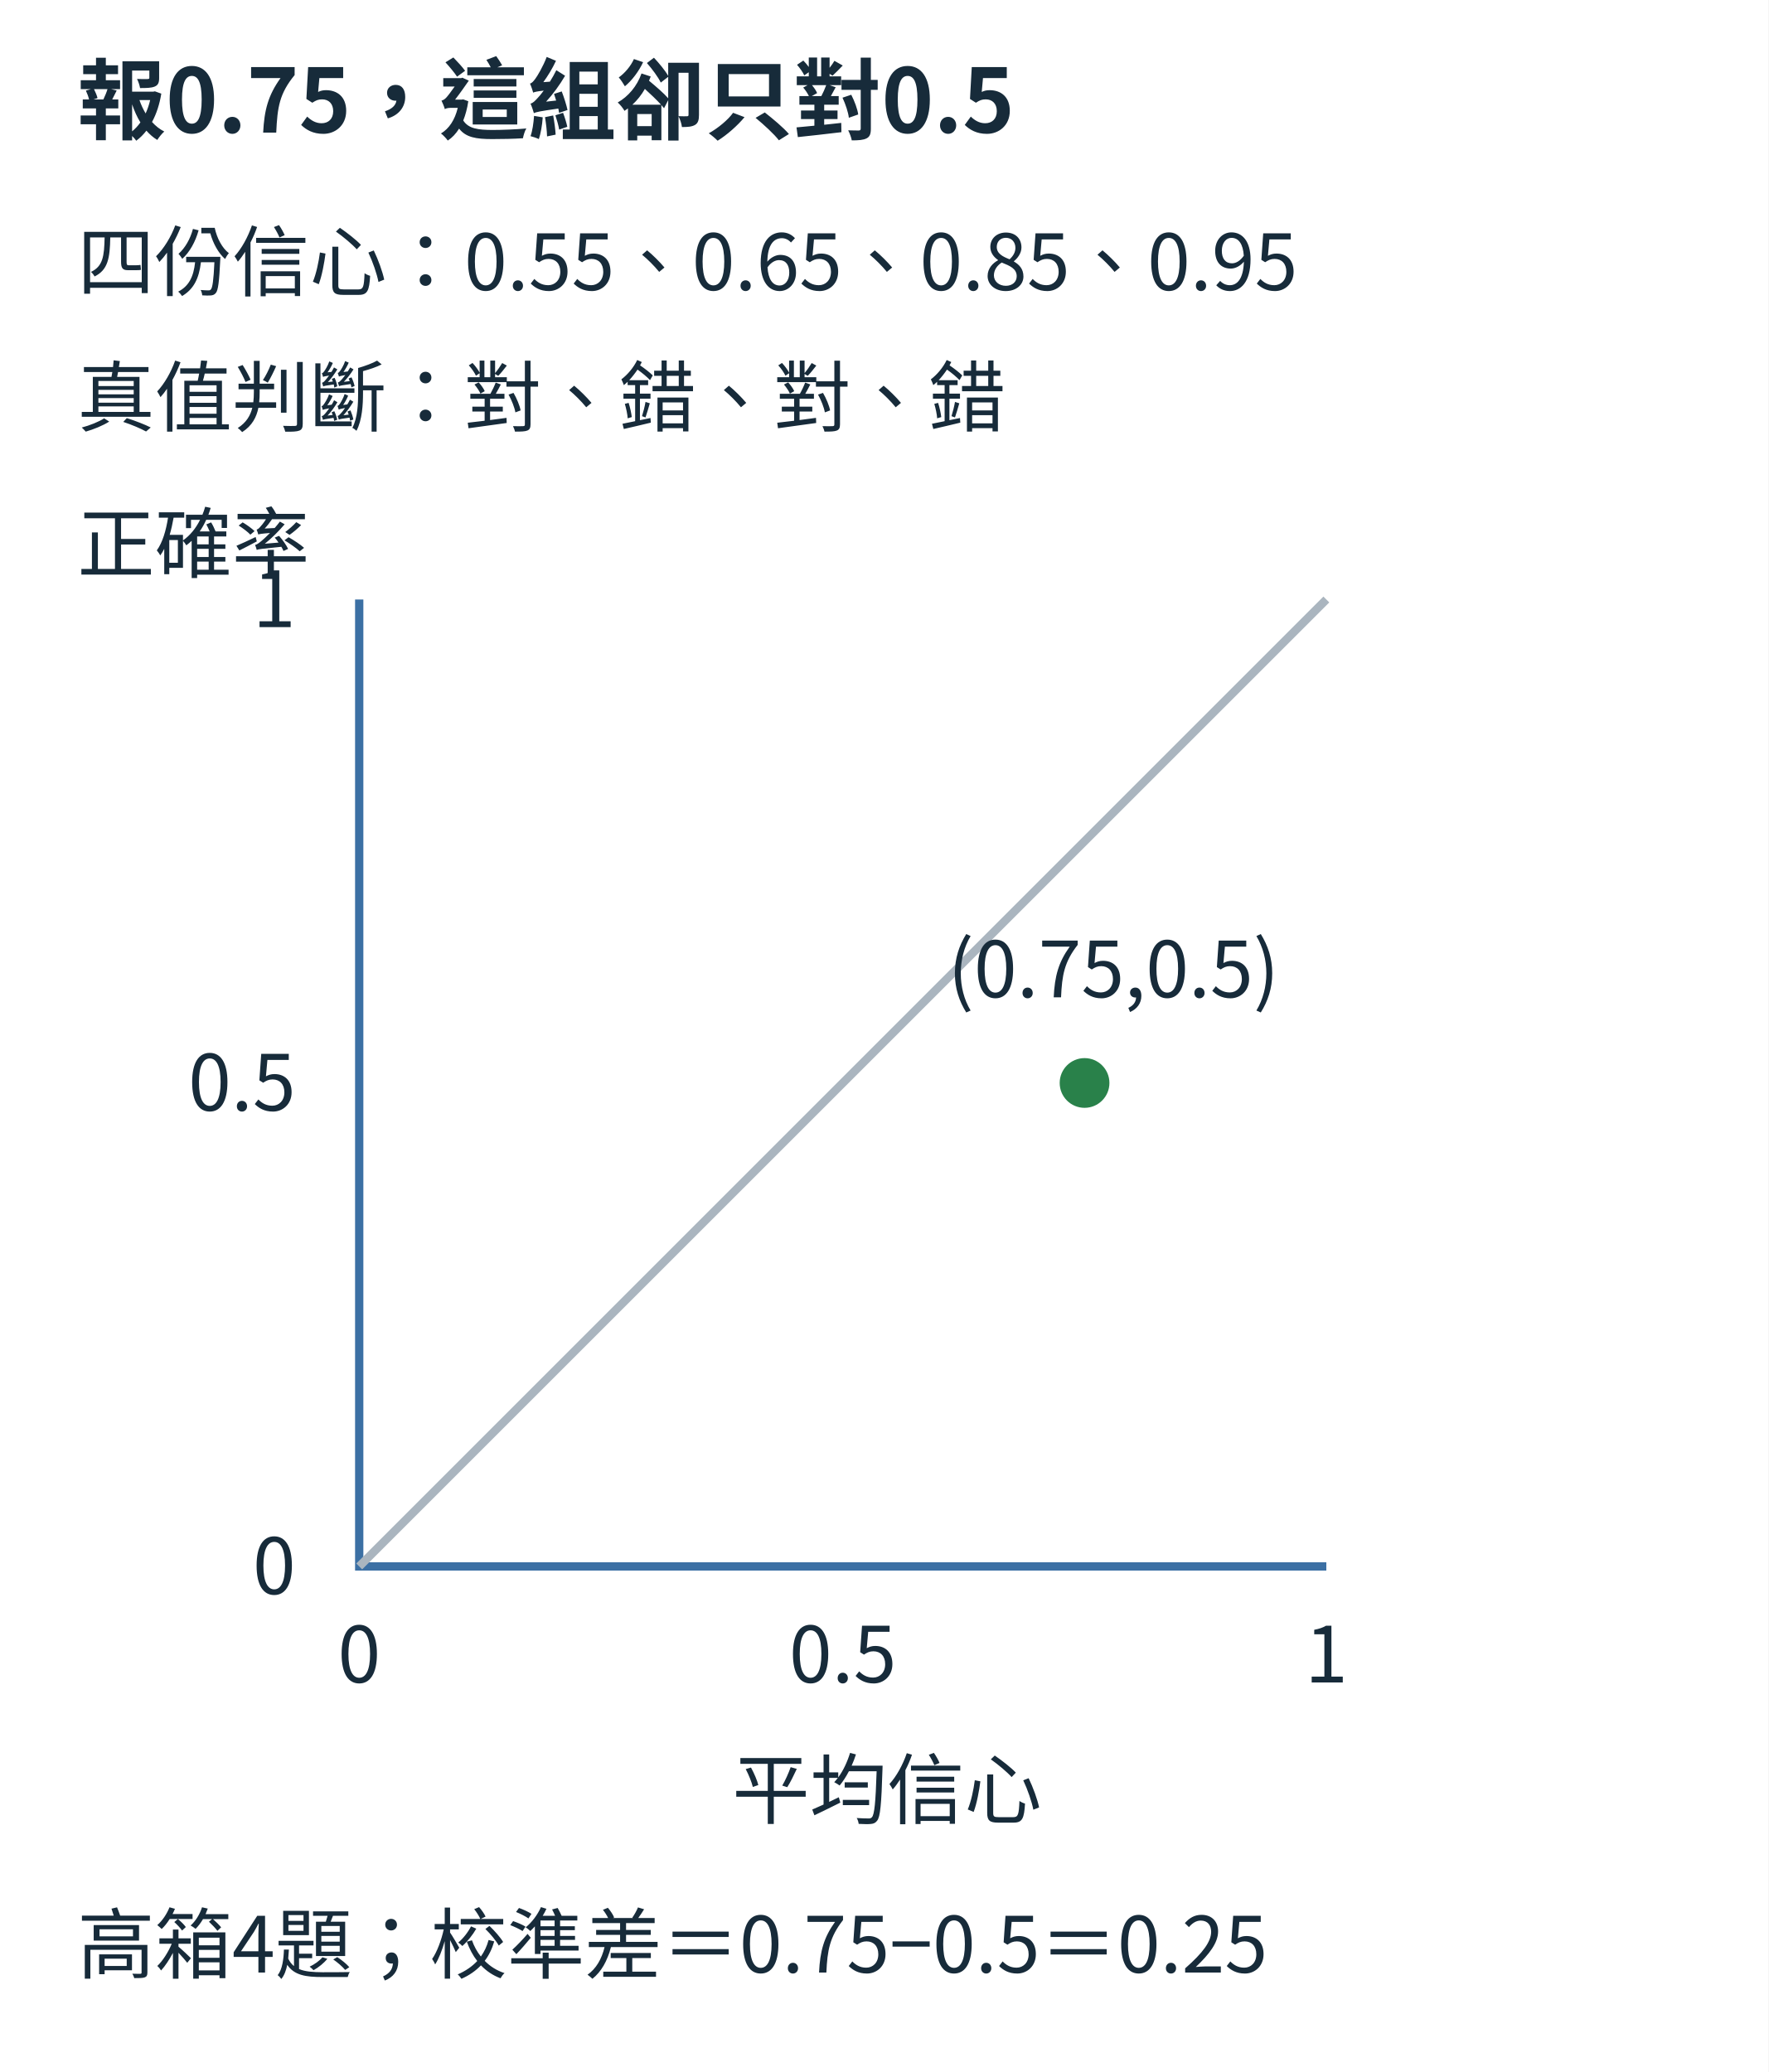
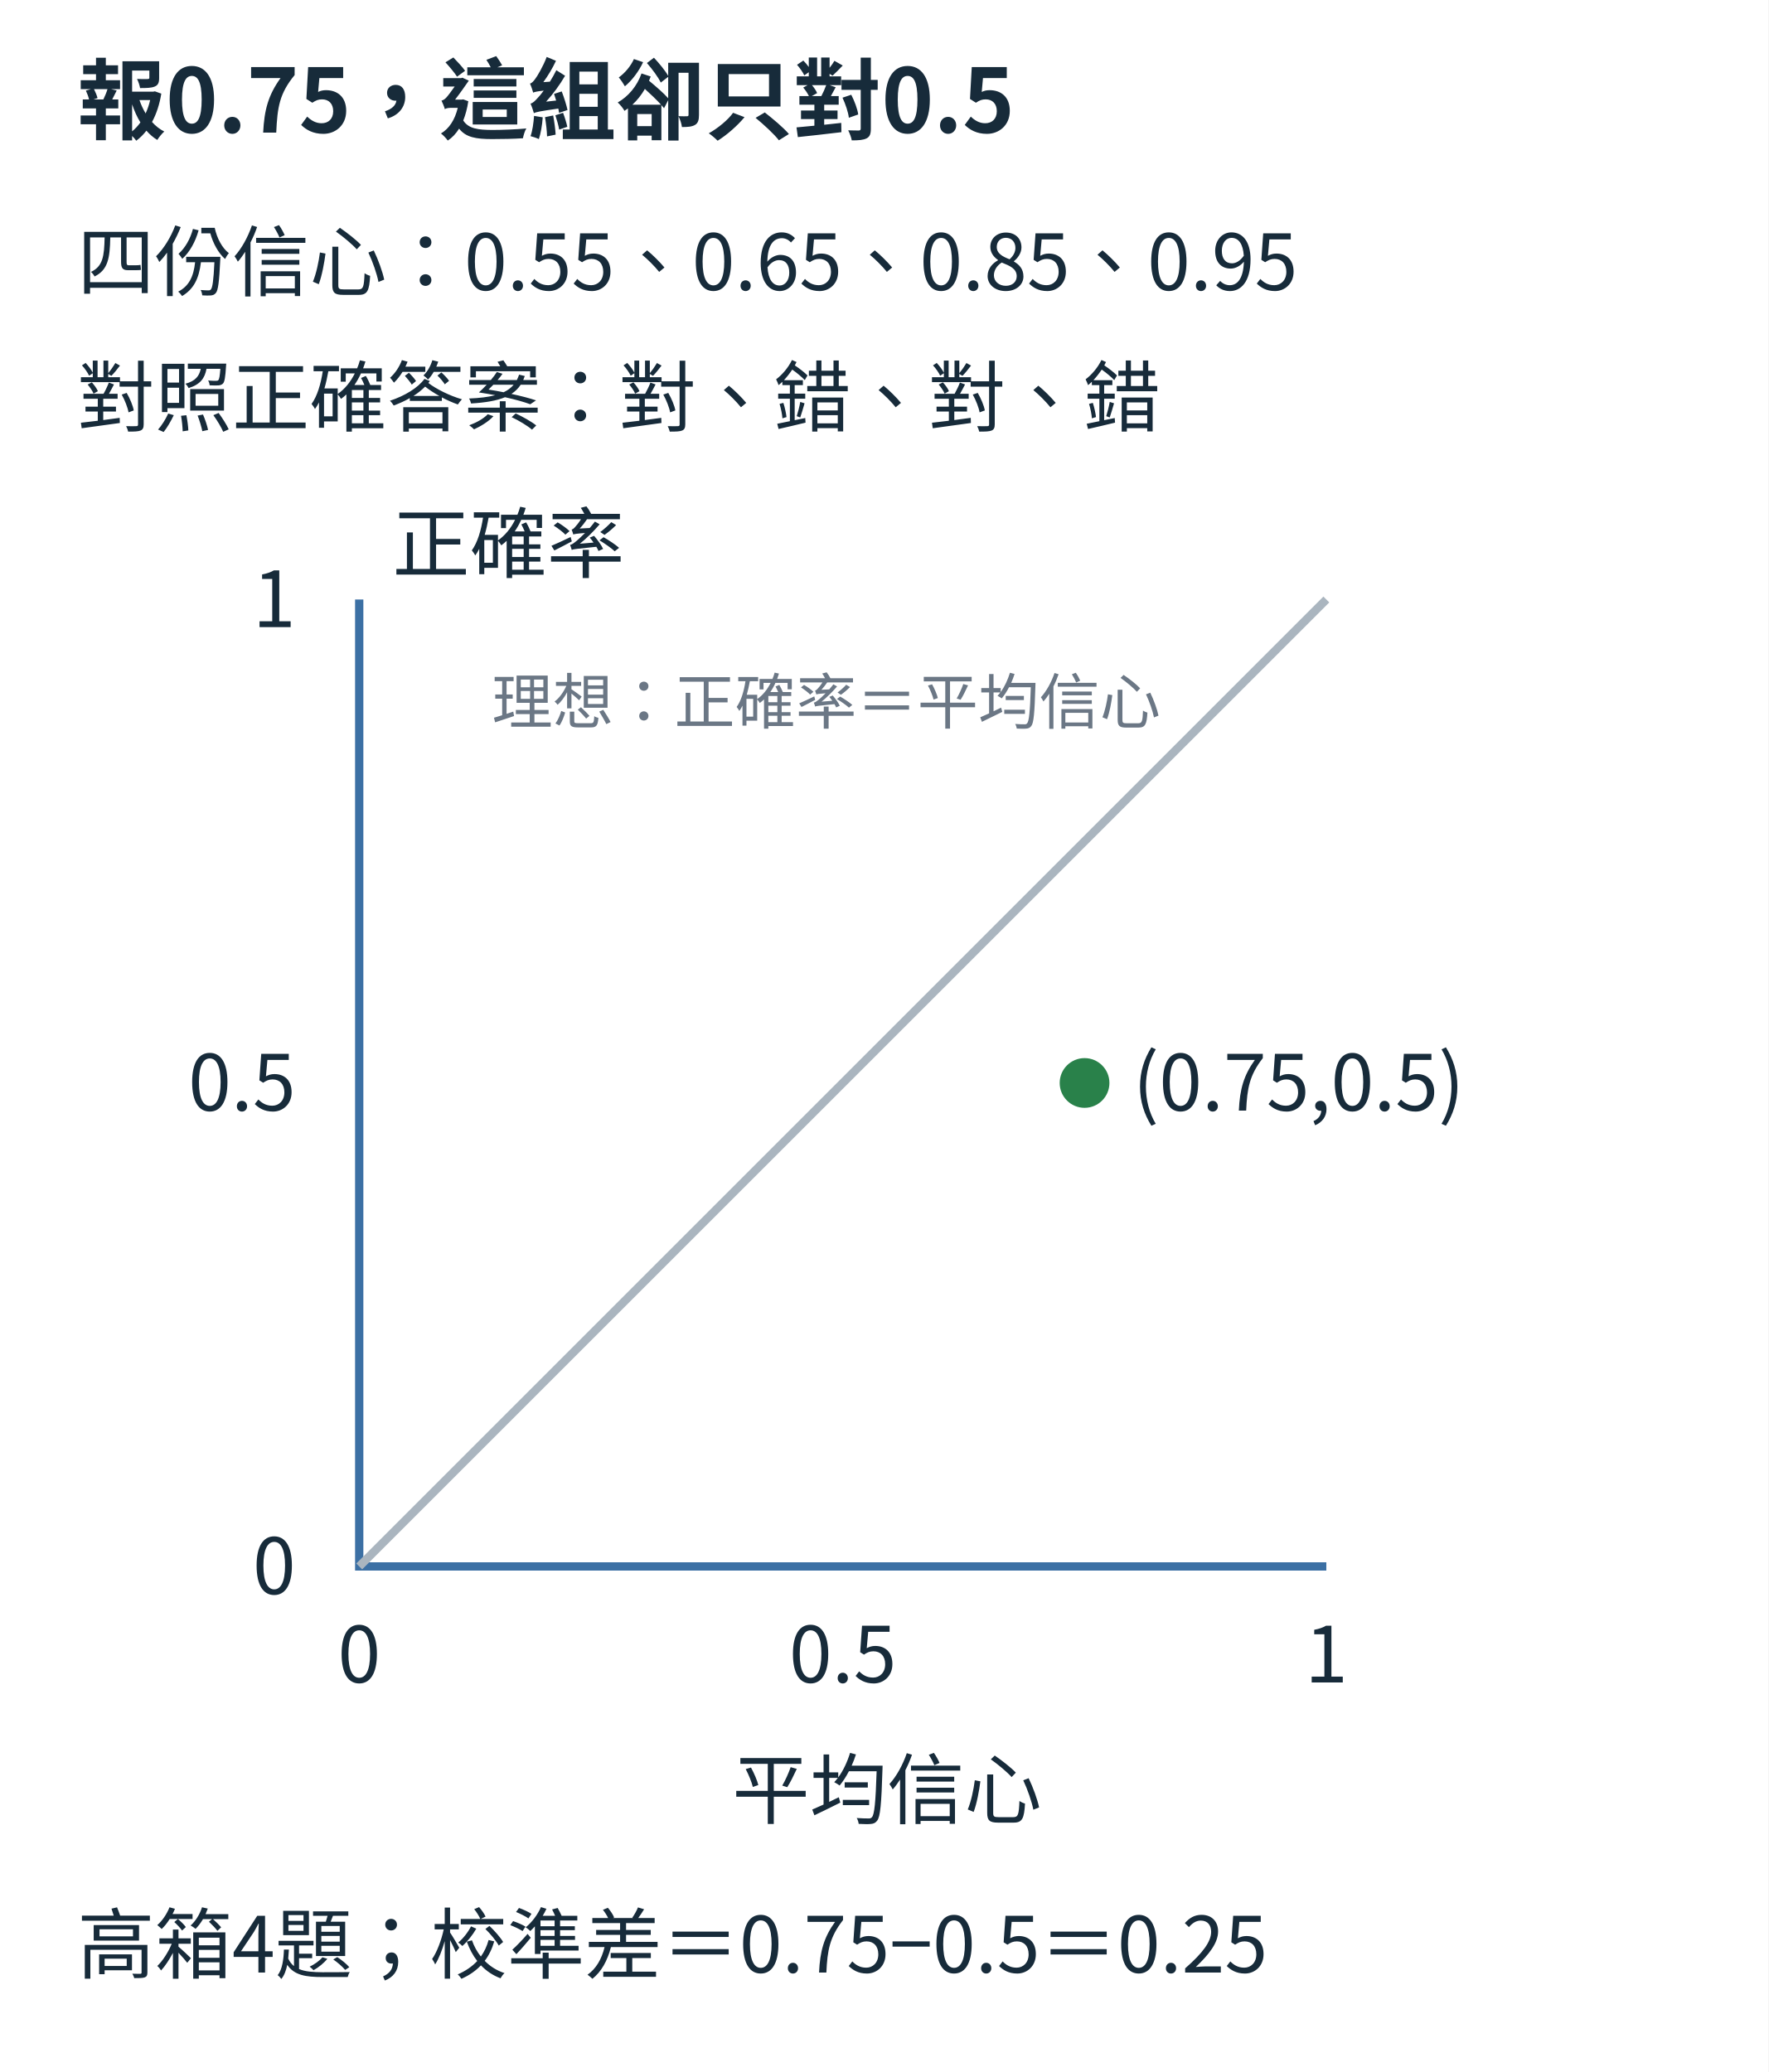
<svg xmlns="http://www.w3.org/2000/svg" width="640" height="750" viewBox="0 0 640 750" role="img" aria-labelledby="title desc">
  <defs>
    <style>text{font-family:"Noto Sans CJK TC",sans-serif;font-size:28px;fill:#172b3a}.strong{font-weight:700}</style>
    <marker id="arrow" markerWidth="12" markerHeight="12" refX="10" refY="6" orient="auto" markerUnits="userSpaceOnUse">
      <path d="M0 0L12 6L0 12Z" fill="#3c70a4" />
    </marker>
  </defs>
  <rect width="640" height="750" fill="white" />
  <text x="28" y="48" font-size="32" style="font-size:32px" text-anchor="start" class="strong">報0.75，這組卻只對0.5</text>
  <text x="28" y="105" font-size="28" style="font-size:28px" text-anchor="start">四份信心：0.55、0.65、0.85、0.95</text>
-   <text x="28" y="154" font-size="28" style="font-size:28px" text-anchor="start">真值判斷：對、錯、對、錯</text>
+   <text x="28" y="154" font-size="28" style="font-size:28px" text-anchor="start">對照正確答案：對、錯、對、錯</text>
  <path d="M130 217V567H480" fill="none" stroke="#3c70a4" stroke-width="3" />
  <path d="M130 567L480 217" fill="none" stroke="#aab5bf" stroke-width="3" />
-   <text x="28" y="207" font-size="28" style="font-size:28px" text-anchor="start">正確率</text>
+   <text x="142" y="207" font-size="28" style="font-size:28px" text-anchor="start">正確率</text>
+   <text x="420" y="262" font-size="22" style="font-size:22px;fill:#6b7785" text-anchor="end">理想：正確率＝平均信心</text>
  <text x="107" y="577" font-size="28" style="font-size:28px" text-anchor="end">0</text>
  <text x="130" y="609" font-size="28" style="font-size:28px" text-anchor="middle">0</text>
  <text x="107" y="402.0" font-size="28" style="font-size:28px" text-anchor="end">0.5</text>
  <text x="305.0" y="609" font-size="28" style="font-size:28px" text-anchor="middle">0.5</text>
  <text x="107" y="227" font-size="28" style="font-size:28px" text-anchor="end">1</text>
  <text x="480" y="609" font-size="28" style="font-size:28px" text-anchor="middle">1</text>
  <circle cx="392.5" cy="392" r="9" fill="#29814a" />
-   <text x="343" y="361" font-size="28" style="font-size:28px" text-anchor="start">(0.75,0.5)</text>
+   <text x="410" y="402" font-size="28" style="font-size:28px" text-anchor="start">(0.75,0.5)</text>
  <text x="321" y="658" font-size="28" style="font-size:28px" text-anchor="middle">平均信心</text>
  <text x="28" y="714" font-size="28" style="font-size:28px" text-anchor="start">高箱4題；校準差＝0.75−0.5＝0.25</text>
</svg>
